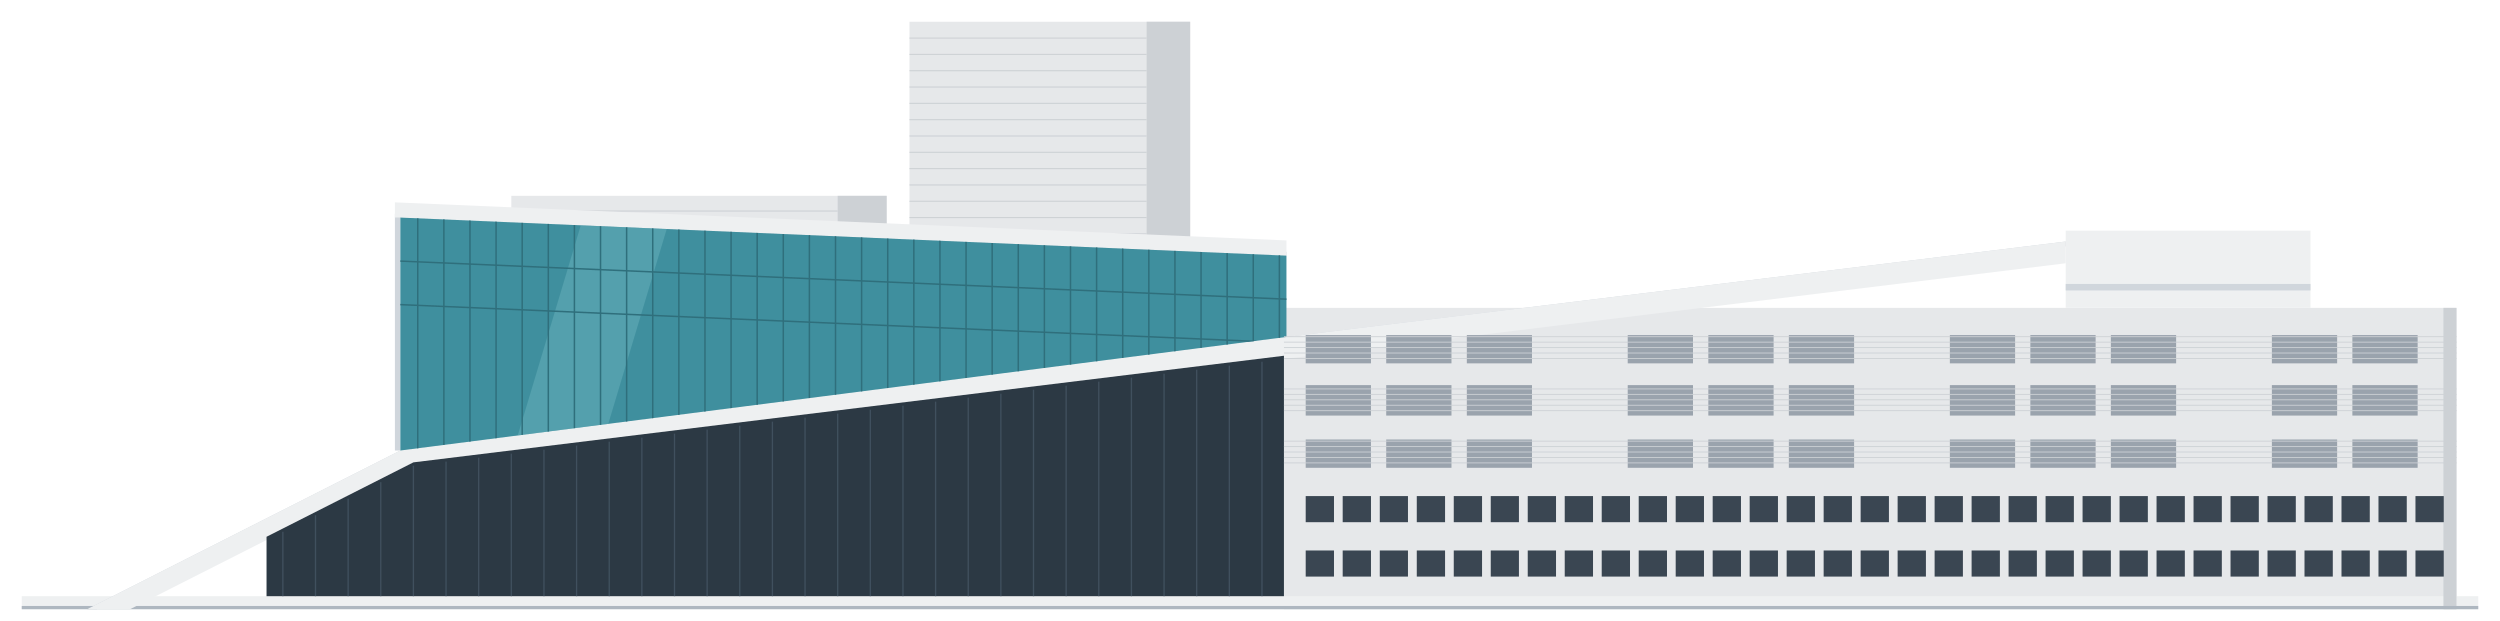
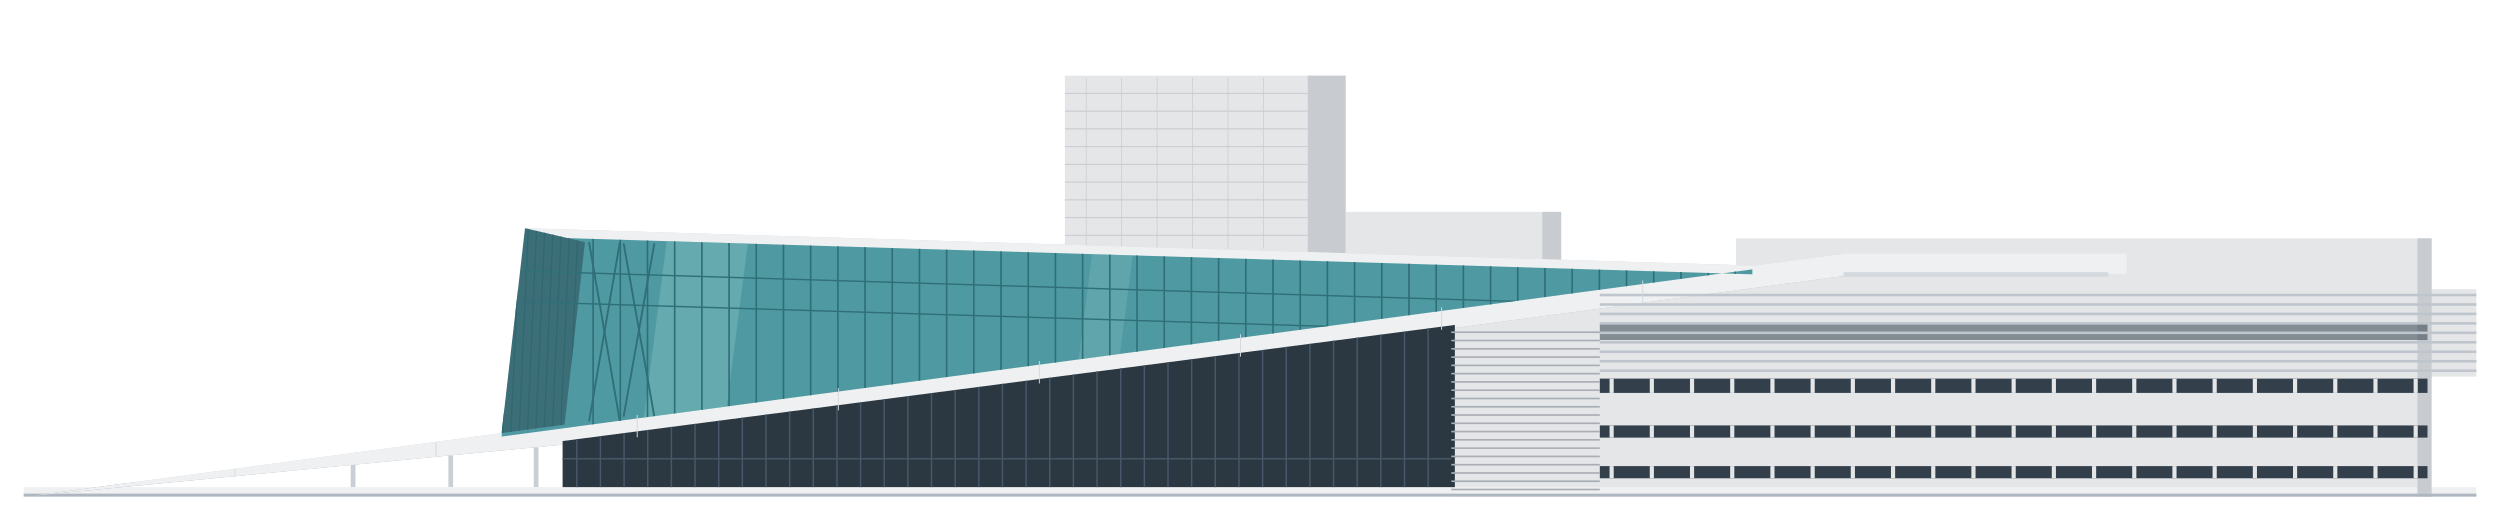
- <svg xmlns="http://www.w3.org/2000/svg" viewBox="-8 -56 229.8 57" width="2298" height="570" shape-rendering="geometricPrecision">
+ <svg xmlns="http://www.w3.org/2000/svg" viewBox="-2.86 -42 211.43 43" width="2114.32" height="430" shape-rendering="geometricPrecision">
  <defs>
    <clipPath id="opera-c1">
-       <polygon points="28.8,-14.59 110.25,-25.03 110.25,-32.5 28.8,-36" />
+       <polygon points="132.44,-10.15 206.57,-10.15 206.57,-17.54 132.44,-17.54" />
+     </clipPath>
+     <clipPath id="opera-c2">
+       <polygon points="119.88,0 132.44,0 132.44,-17.79 119.88,-16.12" />
+     </clipPath>
+     <clipPath id="opera-c3">
+       <polygon points="41.54,-21.97 145.34,-18.8 145.34,-19.22 39.56,-5.08" />
+     </clipPath>
+     <clipPath id="opera-c4">
+       <polygon points="39.56,-5.38 41.54,-22.7 46.61,-21.52 44.89,-6.09" />
+     </clipPath>
+     <clipPath id="opera-c5">
+       <polygon points="44.72,-0.8 120.18,-0.8 120.18,-14.52 44.72,-4.7" />
    </clipPath>
  </defs>
  <g id="base">
-     <polygon points="39,-20 73.5,-20 73.5,-38 39,-38" fill="#e6e8ea" />
-     <polygon points="75.6,-20 101.4,-20 101.4,-54 75.6,-54" fill="#e6e8ea" />
-     <polygon points="110.02,0 217.8,0 217.8,-27.7 110.02,-27.7" fill="#e6e8ea" />
-     <polygon points="181.88,-27.7 204.38,-27.7 204.38,-34.8 181.88,-34.8" fill="#eef0f1" />
-     <polygon points="-6,0 219.8,0 219.8,-1.2 -6,-1.2" fill="#eef0f1" />
+     <polygon points="87.2,-18.4 110.94,-18.4 110.94,-35.6 87.2,-35.6" fill="#e4e6e8" />
+     <polygon points="110.94,-18.4 129.17,-18.4 129.17,-24.08 110.94,-24.08" fill="#e4e6e8" />
+     <polygon points="119.88,0 202.44,0 202.44,-10.15 206.57,-10.15 206.57,-17.54 202.79,-17.54 202.79,-21.84 143.96,-21.84 143.96,-19.04 119.88,-15.82" fill="#e4e6e8" />
+     <polygon points="153.08,-20.55 176.99,-20.55 176.99,-18.83 175.44,-18.83 175.44,-18.58 150.5,-18.58" fill="#eef0f1" />
+     <polygon points="26.8,-0.8 27.2,-0.8 27.2,-2.69 26.8,-2.69" fill="#c9cfd5" />
+     <polygon points="35.06,-0.8 35.46,-0.8 35.46,-3.49 35.06,-3.49" fill="#c9cfd5" />
+     <polygon points="42.28,-0.8 42.68,-0.8 42.68,-4.18 42.28,-4.18" fill="#c9cfd5" />
+     <polygon points="-0.86,0 206.57,0 206.57,-0.8 -0.86,-0.8" fill="#eef0f1" />
  </g>
  <g id="shade">
-     <polygon points="69,-20 73.5,-20 73.5,-38 69,-38" fill="#cdd1d5" />
-     <line x1="39" y1="-36.6" x2="69" y2="-36.6" stroke="#cdd1d5" stroke-width="0.1" />
-     <line x1="39" y1="-35.2" x2="69" y2="-35.2" stroke="#cdd1d5" stroke-width="0.1" />
-     <line x1="39" y1="-33.8" x2="69" y2="-33.8" stroke="#cdd1d5" stroke-width="0.1" />
-     <line x1="39" y1="-32.4" x2="69" y2="-32.4" stroke="#cdd1d5" stroke-width="0.1" />
-     <line x1="39" y1="-31" x2="69" y2="-31" stroke="#cdd1d5" stroke-width="0.1" />
-     <line x1="39" y1="-29.6" x2="69" y2="-29.6" stroke="#cdd1d5" stroke-width="0.1" />
-     <line x1="39" y1="-28.2" x2="69" y2="-28.2" stroke="#cdd1d5" stroke-width="0.1" />
-     <line x1="39" y1="-26.8" x2="69" y2="-26.8" stroke="#cdd1d5" stroke-width="0.1" />
-     <line x1="39" y1="-25.4" x2="69" y2="-25.4" stroke="#cdd1d5" stroke-width="0.1" />
-     <polygon points="97.4,-20 101.4,-20 101.4,-54 97.4,-54" fill="#cdd1d5" />
-     <line x1="75.6" y1="-52.5" x2="97.4" y2="-52.5" stroke="#cdd1d5" stroke-width="0.1" />
-     <line x1="75.6" y1="-51" x2="97.4" y2="-51" stroke="#cdd1d5" stroke-width="0.1" />
-     <line x1="75.6" y1="-49.5" x2="97.4" y2="-49.5" stroke="#cdd1d5" stroke-width="0.1" />
-     <line x1="75.6" y1="-48" x2="97.4" y2="-48" stroke="#cdd1d5" stroke-width="0.1" />
-     <line x1="75.6" y1="-46.5" x2="97.4" y2="-46.5" stroke="#cdd1d5" stroke-width="0.1" />
-     <line x1="75.6" y1="-45" x2="97.4" y2="-45" stroke="#cdd1d5" stroke-width="0.1" />
-     <line x1="75.6" y1="-43.5" x2="97.4" y2="-43.5" stroke="#cdd1d5" stroke-width="0.1" />
-     <line x1="75.6" y1="-42" x2="97.4" y2="-42" stroke="#cdd1d5" stroke-width="0.1" />
-     <line x1="75.6" y1="-40.5" x2="97.4" y2="-40.5" stroke="#cdd1d5" stroke-width="0.1" />
-     <line x1="75.6" y1="-39" x2="97.4" y2="-39" stroke="#cdd1d5" stroke-width="0.1" />
-     <line x1="75.6" y1="-37.5" x2="97.4" y2="-37.5" stroke="#cdd1d5" stroke-width="0.1" />
-     <line x1="75.6" y1="-36" x2="97.4" y2="-36" stroke="#cdd1d5" stroke-width="0.1" />
-     <line x1="75.6" y1="-34.5" x2="97.4" y2="-34.5" stroke="#cdd1d5" stroke-width="0.1" />
-     <line x1="75.6" y1="-33" x2="97.4" y2="-33" stroke="#cdd1d5" stroke-width="0.1" />
-     <line x1="75.6" y1="-31.5" x2="97.4" y2="-31.5" stroke="#cdd1d5" stroke-width="0.1" />
-     <polygon points="28.3,-36 110.25,-32.5 110.25,-32.85 28.3,-36.35" fill="#d0d6dc" />
-     <polygon points="216.6,0 217.8,0 217.8,-27.7 216.6,-27.7" fill="#cdd1d5" />
-     <polygon points="181.88,-29.3 204.38,-29.3 204.38,-29.9 181.88,-29.9" fill="#d0d6dc" />
-     <polygon points="0,-0 30,-15.2 181.88,-33.8 181.88,-33.35 30,-14.75 0.89,0" fill="#d0d6dc" />
-     <polygon points="-6,0 219.8,0 219.8,-0.3 -6,-0.3" fill="#aeb7c0" />
+     <polygon points="107.74,-18.4 110.94,-18.4 110.94,-35.6 107.74,-35.6" fill="#c8ccd0" />
+     <line x1="87.2" y1="-34.1" x2="107.74" y2="-34.1" stroke="#c8ccd0" stroke-width="0.09" />
+     <line x1="87.2" y1="-32.6" x2="107.74" y2="-32.6" stroke="#c8ccd0" stroke-width="0.09" />
+     <line x1="87.2" y1="-31.1" x2="107.74" y2="-31.1" stroke="#c8ccd0" stroke-width="0.09" />
+     <line x1="87.2" y1="-29.6" x2="107.74" y2="-29.6" stroke="#c8ccd0" stroke-width="0.09" />
+     <line x1="87.2" y1="-28.1" x2="107.74" y2="-28.1" stroke="#c8ccd0" stroke-width="0.09" />
+     <line x1="87.2" y1="-26.6" x2="107.74" y2="-26.6" stroke="#c8ccd0" stroke-width="0.09" />
+     <line x1="87.2" y1="-25.1" x2="107.74" y2="-25.1" stroke="#c8ccd0" stroke-width="0.09" />
+     <line x1="87.2" y1="-23.6" x2="107.74" y2="-23.6" stroke="#c8ccd0" stroke-width="0.09" />
+     <line x1="87.2" y1="-22.1" x2="107.74" y2="-22.1" stroke="#c8ccd0" stroke-width="0.09" />
+     <line x1="87.2" y1="-20.6" x2="107.74" y2="-20.6" stroke="#c8ccd0" stroke-width="0.09" />
+     <line x1="87.2" y1="-19.1" x2="107.74" y2="-19.1" stroke="#c8ccd0" stroke-width="0.09" />
+     <line x1="89" y1="-20.98" x2="89" y2="-35.43" stroke="#c8ccd0" stroke-width="0.06" />
+     <line x1="92" y1="-20.98" x2="92" y2="-35.43" stroke="#c8ccd0" stroke-width="0.06" />
+     <line x1="95" y1="-20.98" x2="95" y2="-35.43" stroke="#c8ccd0" stroke-width="0.06" />
+     <line x1="98" y1="-20.98" x2="98" y2="-35.43" stroke="#c8ccd0" stroke-width="0.06" />
+     <line x1="101" y1="-20.98" x2="101" y2="-35.43" stroke="#c8ccd0" stroke-width="0.06" />
+     <line x1="104" y1="-20.98" x2="104" y2="-35.43" stroke="#c8ccd0" stroke-width="0.06" />
+     <polygon points="127.57,-18.4 129.17,-18.4 129.17,-24.08 127.57,-24.08" fill="#c8ccd0" />
+     <polygon points="201.59,0 202.79,0 202.79,-21.84 201.59,-21.84" fill="#c8ccd0" />
+     <polygon points="150.5,-18.58 175.44,-18.58 175.44,-18.98 150.5,-18.98" fill="#d3d9de" />
+     <polygon points="41.54,-22.7 145.34,-19.54 145.34,-19.19 41.54,-22.35" fill="#d3d9de" />
+     <polygon points="0,-0.09 3.83,-0.6 7.65,-1.11 11.48,-1.62 15.31,-2.13 19.13,-2.64 22.96,-3.16 26.79,-3.67 30.62,-4.18 34.44,-4.69 38.27,-5.2 42.1,-5.71 45.92,-6.23 49.75,-6.74 53.58,-7.25 57.4,-7.76 61.23,-8.27 65.06,-8.78 68.89,-9.3 72.71,-9.81 76.54,-10.32 80.37,-10.83 84.19,-11.34 88.02,-11.86 91.85,-12.37 95.67,-12.88 99.5,-13.39 103.33,-13.9 107.16,-14.41 110.98,-14.93 114.81,-15.44 118.64,-15.95 122.46,-16.46 126.29,-16.97 130.12,-17.48 133.94,-18 137.77,-18.51 141.6,-19.02 145.43,-19.53 149.25,-20.04 153.08,-20.55 153.08,-20.15 149.25,-19.64 145.43,-19.13 141.6,-18.62 137.77,-18.11 133.94,-17.6 130.12,-17.08 126.29,-16.57 122.46,-16.06 118.64,-15.55 114.81,-15.04 110.98,-14.53 107.16,-14.01 103.33,-13.5 99.5,-12.99 95.67,-12.48 91.85,-11.97 88.02,-11.46 84.19,-10.94 80.37,-10.43 76.54,-9.92 72.71,-9.41 68.89,-8.9 65.06,-8.38 61.23,-7.87 57.4,-7.36 53.58,-6.85 49.75,-6.34 45.92,-5.83 42.1,-5.31 38.27,-4.8 34.44,-4.29 30.62,-3.78 26.79,-3.27 22.96,-2.76 19.13,-2.24 15.31,-1.73 11.48,-1.22 7.65,-0.82 3.83,-0.45 0,-0.09" fill="#d3d9de" />
+     <polygon points="0,-0.09 3.83,-0.6 7.65,-1.11 11.48,-1.49 15.31,-1.86 19.13,-2.23 22.96,-2.6 26.79,-2.97 30.62,-3.34 34.44,-3.71 38.27,-4.08 42.1,-4.44 45.92,-4.81 49.75,-5.18 53.58,-5.66 57.4,-6.17 61.23,-6.68 65.06,-7.19 68.89,-7.7 72.71,-8.22 76.54,-8.73 80.37,-9.24 84.19,-9.75 88.02,-10.26 91.85,-10.77 95.67,-11.29 99.5,-11.8 103.33,-12.31 107.16,-12.82 110.98,-13.33 114.81,-13.85 118.64,-14.36 122.46,-14.87 126.29,-15.38 130.12,-15.89 133.94,-16.4 137.77,-16.92 141.6,-17.43 145.43,-17.94 149.25,-18.45 153.08,-18.96 153.08,-18.66 149.25,-18.15 145.43,-17.64 141.6,-17.13 137.77,-16.62 133.94,-16.1 130.12,-15.59 126.29,-15.08 122.46,-14.57 118.64,-14.06 114.81,-13.55 110.98,-13.03 107.16,-12.52 103.33,-12.01 99.5,-11.5 95.67,-10.99 91.85,-10.47 88.02,-9.96 84.19,-9.45 80.37,-8.94 76.54,-8.43 72.71,-7.92 68.89,-7.4 65.06,-6.89 61.23,-6.38 57.4,-5.87 53.58,-5.36 49.75,-4.88 45.92,-4.51 42.1,-4.14 38.27,-3.78 34.44,-3.41 30.62,-3.04 26.79,-2.67 22.96,-2.3 19.13,-1.93 15.31,-1.56 11.48,-1.19 7.65,-0.82 3.83,-0.45 0,-0.09" fill="#aeb7c0" />
+     <polygon points="-0.86,0 206.57,0 206.57,-0.25 -0.86,-0.25" fill="#aeb7c0" />
  </g>
  <g id="trim">
-     <polygon points="28.3,-36 110.25,-32.5 110.25,-33.9 28.3,-37.4" fill="#eef0f1" />
-     <polygon points="28.3,-14.59 28.8,-14.59 28.8,-36 28.3,-36" fill="#d0d6dc" />
-     <polygon points="0,-0 30,-15.2 181.88,-33.8 181.88,-31.8 30,-13.2 3.95,0" fill="#eef0f1" />
+     <polygon points="41.54,-22.7 145.34,-19.54 145.34,-18.5 41.97,-21.66" fill="#eef0f1" />
+     <polygon points="0,-0.09 3.83,-0.6 7.65,-1.11 11.48,-1.62 15.31,-2.13 19.13,-2.64 22.96,-3.16 26.79,-3.67 30.62,-4.18 34.44,-4.69 38.27,-5.2 42.1,-5.71 45.92,-6.23 49.75,-6.74 53.58,-7.25 57.4,-7.76 61.23,-8.27 65.06,-8.78 68.89,-9.3 72.71,-9.81 76.54,-10.32 80.37,-10.83 84.19,-11.34 88.02,-11.86 91.85,-12.37 95.67,-12.88 99.5,-13.39 103.33,-13.9 107.16,-14.41 110.98,-14.93 114.81,-15.44 118.64,-15.95 122.46,-16.46 126.29,-16.97 130.12,-17.48 133.94,-18 137.77,-18.51 141.6,-19.02 145.43,-19.53 149.25,-20.04 153.08,-20.55 153.08,-18.66 149.25,-18.15 145.43,-17.64 141.6,-17.13 137.77,-16.62 133.94,-16.1 130.12,-15.59 126.29,-15.08 122.46,-14.57 118.64,-14.06 114.81,-13.55 110.98,-13.03 107.16,-12.52 103.33,-12.01 99.5,-11.5 95.67,-10.99 91.85,-10.47 88.02,-9.96 84.19,-9.45 80.37,-8.94 76.54,-8.43 72.71,-7.92 68.89,-7.4 65.06,-6.89 61.23,-6.38 57.4,-5.87 53.58,-5.36 49.75,-4.88 45.92,-4.51 42.1,-4.14 38.27,-3.78 34.44,-3.41 30.62,-3.04 26.79,-2.67 22.96,-2.3 19.13,-1.93 15.31,-1.56 11.48,-1.19 7.65,-0.82 3.83,-0.45 0,-0.09" fill="#eef0f1" />
  </g>
  <g id="win">
-     <polygon points="28.8,-14.59 110.25,-25.03 110.25,-32.5 28.8,-36" fill="#3f8f9e" />
+     <polygon points="132.44,-8.77 202.44,-8.77 202.44,-9.98 132.44,-9.98" fill="#33404c" />
+     <polygon points="132.44,-4.99 202.44,-4.99 202.44,-6.02 132.44,-6.02" fill="#33404c" />
+     <polygon points="132.44,-1.55 202.44,-1.55 202.44,-2.58 132.44,-2.58" fill="#33404c" />
+     <polygon points="132.44,-13.24 202.44,-13.24 202.44,-14.62 132.44,-14.62" fill="#33404c" opacity=".55" />
+     <polygon points="41.54,-21.97 145.34,-18.8 145.34,-19.22 39.56,-5.08" fill="#4f9aa2" />
+     <g clip-path="url(#opera-c3)">
+       <polygon points="55.9,-40 62.78,-40 57.62,0 50.74,0" fill="#8fc8c8" opacity=".35" />
+       <polygon points="92.02,-40 95.46,-40 90.3,0 86.86,0" fill="#8fc8c8" opacity=".25" />
+     </g>
+     <polygon points="39.56,-5.38 41.54,-22.7 46.61,-21.52 44.89,-6.09" fill="#3c6e78" />
+     <g clip-path="url(#opera-c4)">
+       <line x1="38.7" y1="0" x2="40.5" y2="-40" stroke="#2f6870" stroke-width="0.12" />
+       <line x1="39.4" y1="0" x2="41.2" y2="-40" stroke="#2f6870" stroke-width="0.12" />
+       <line x1="40.1" y1="0" x2="41.9" y2="-40" stroke="#2f6870" stroke-width="0.12" />
+       <line x1="40.8" y1="0" x2="42.6" y2="-40" stroke="#2f6870" stroke-width="0.12" />
+       <line x1="41.5" y1="0" x2="43.3" y2="-40" stroke="#2f6870" stroke-width="0.12" />
+       <line x1="42.2" y1="0" x2="44" y2="-40" stroke="#2f6870" stroke-width="0.12" />
+       <line x1="42.9" y1="0" x2="44.7" y2="-40" stroke="#2f6870" stroke-width="0.12" />
+       <line x1="43.6" y1="0" x2="45.4" y2="-40" stroke="#2f6870" stroke-width="0.12" />
+       <line x1="44.3" y1="0" x2="46.1" y2="-40" stroke="#2f6870" stroke-width="0.12" />
+       <line x1="45" y1="0" x2="46.8" y2="-40" stroke="#2f6870" stroke-width="0.12" />
+       <line x1="45.7" y1="0" x2="47.5" y2="-40" stroke="#2f6870" stroke-width="0.12" />
+       <line x1="46.4" y1="0" x2="48.2" y2="-40" stroke="#2f6870" stroke-width="0.12" />
+       <line x1="47.1" y1="0" x2="48.9" y2="-40" stroke="#2f6870" stroke-width="0.12" />
+     </g>
+     <polygon points="44.72,-0.8 120.18,-0.8 120.18,-14.52 44.72,-4.7" fill="#2b3842" />
+   </g>
+   <g id="detail">
+     <line x1="133.44" y1="-8.77" x2="133.44" y2="-9.98" stroke="#e4e6e8" stroke-width="0.35" />
+     <line x1="136.84" y1="-8.77" x2="136.84" y2="-9.98" stroke="#e4e6e8" stroke-width="0.35" />
+     <line x1="140.24" y1="-8.77" x2="140.24" y2="-9.98" stroke="#e4e6e8" stroke-width="0.35" />
+     <line x1="143.64" y1="-8.77" x2="143.64" y2="-9.98" stroke="#e4e6e8" stroke-width="0.35" />
+     <line x1="147.04" y1="-8.77" x2="147.04" y2="-9.98" stroke="#e4e6e8" stroke-width="0.35" />
+     <line x1="150.44" y1="-8.77" x2="150.44" y2="-9.98" stroke="#e4e6e8" stroke-width="0.35" />
+     <line x1="153.84" y1="-8.77" x2="153.84" y2="-9.98" stroke="#e4e6e8" stroke-width="0.35" />
+     <line x1="157.24" y1="-8.77" x2="157.24" y2="-9.98" stroke="#e4e6e8" stroke-width="0.35" />
+     <line x1="160.64" y1="-8.77" x2="160.64" y2="-9.98" stroke="#e4e6e8" stroke-width="0.35" />
+     <line x1="164.04" y1="-8.77" x2="164.04" y2="-9.98" stroke="#e4e6e8" stroke-width="0.35" />
+     <line x1="167.44" y1="-8.77" x2="167.44" y2="-9.98" stroke="#e4e6e8" stroke-width="0.35" />
+     <line x1="170.84" y1="-8.77" x2="170.84" y2="-9.98" stroke="#e4e6e8" stroke-width="0.35" />
+     <line x1="174.24" y1="-8.77" x2="174.24" y2="-9.98" stroke="#e4e6e8" stroke-width="0.35" />
+     <line x1="177.64" y1="-8.77" x2="177.64" y2="-9.98" stroke="#e4e6e8" stroke-width="0.35" />
+     <line x1="181.04" y1="-8.77" x2="181.04" y2="-9.98" stroke="#e4e6e8" stroke-width="0.35" />
+     <line x1="184.44" y1="-8.77" x2="184.44" y2="-9.98" stroke="#e4e6e8" stroke-width="0.35" />
+     <line x1="187.84" y1="-8.77" x2="187.84" y2="-9.98" stroke="#e4e6e8" stroke-width="0.35" />
+     <line x1="191.24" y1="-8.77" x2="191.24" y2="-9.98" stroke="#e4e6e8" stroke-width="0.35" />
+     <line x1="194.64" y1="-8.77" x2="194.64" y2="-9.98" stroke="#e4e6e8" stroke-width="0.35" />
+     <line x1="198.04" y1="-8.77" x2="198.04" y2="-9.98" stroke="#e4e6e8" stroke-width="0.35" />
+     <line x1="201.44" y1="-8.77" x2="201.44" y2="-9.98" stroke="#e4e6e8" stroke-width="0.35" />
+     <line x1="133.44" y1="-4.99" x2="133.44" y2="-6.02" stroke="#e4e6e8" stroke-width="0.35" />
+     <line x1="136.84" y1="-4.99" x2="136.84" y2="-6.02" stroke="#e4e6e8" stroke-width="0.35" />
+     <line x1="140.24" y1="-4.99" x2="140.24" y2="-6.02" stroke="#e4e6e8" stroke-width="0.35" />
+     <line x1="143.64" y1="-4.99" x2="143.64" y2="-6.02" stroke="#e4e6e8" stroke-width="0.35" />
+     <line x1="147.04" y1="-4.99" x2="147.04" y2="-6.02" stroke="#e4e6e8" stroke-width="0.35" />
+     <line x1="150.44" y1="-4.99" x2="150.44" y2="-6.02" stroke="#e4e6e8" stroke-width="0.35" />
+     <line x1="153.84" y1="-4.99" x2="153.84" y2="-6.02" stroke="#e4e6e8" stroke-width="0.35" />
+     <line x1="157.24" y1="-4.99" x2="157.24" y2="-6.02" stroke="#e4e6e8" stroke-width="0.35" />
+     <line x1="160.64" y1="-4.99" x2="160.64" y2="-6.02" stroke="#e4e6e8" stroke-width="0.35" />
+     <line x1="164.04" y1="-4.99" x2="164.04" y2="-6.02" stroke="#e4e6e8" stroke-width="0.35" />
+     <line x1="167.44" y1="-4.99" x2="167.44" y2="-6.02" stroke="#e4e6e8" stroke-width="0.35" />
+     <line x1="170.84" y1="-4.99" x2="170.84" y2="-6.02" stroke="#e4e6e8" stroke-width="0.35" />
+     <line x1="174.24" y1="-4.99" x2="174.24" y2="-6.02" stroke="#e4e6e8" stroke-width="0.35" />
+     <line x1="177.64" y1="-4.99" x2="177.64" y2="-6.02" stroke="#e4e6e8" stroke-width="0.35" />
+     <line x1="181.04" y1="-4.99" x2="181.04" y2="-6.02" stroke="#e4e6e8" stroke-width="0.35" />
+     <line x1="184.44" y1="-4.99" x2="184.44" y2="-6.02" stroke="#e4e6e8" stroke-width="0.35" />
+     <line x1="187.84" y1="-4.99" x2="187.84" y2="-6.02" stroke="#e4e6e8" stroke-width="0.35" />
+     <line x1="191.24" y1="-4.99" x2="191.24" y2="-6.02" stroke="#e4e6e8" stroke-width="0.35" />
+     <line x1="194.64" y1="-4.99" x2="194.64" y2="-6.02" stroke="#e4e6e8" stroke-width="0.35" />
+     <line x1="198.04" y1="-4.99" x2="198.04" y2="-6.02" stroke="#e4e6e8" stroke-width="0.35" />
+     <line x1="201.44" y1="-4.99" x2="201.44" y2="-6.02" stroke="#e4e6e8" stroke-width="0.35" />
+     <line x1="133.44" y1="-1.55" x2="133.44" y2="-2.58" stroke="#e4e6e8" stroke-width="0.35" />
+     <line x1="136.84" y1="-1.55" x2="136.84" y2="-2.58" stroke="#e4e6e8" stroke-width="0.35" />
+     <line x1="140.24" y1="-1.55" x2="140.24" y2="-2.58" stroke="#e4e6e8" stroke-width="0.35" />
+     <line x1="143.64" y1="-1.55" x2="143.64" y2="-2.58" stroke="#e4e6e8" stroke-width="0.35" />
+     <line x1="147.04" y1="-1.55" x2="147.04" y2="-2.58" stroke="#e4e6e8" stroke-width="0.35" />
+     <line x1="150.44" y1="-1.55" x2="150.44" y2="-2.58" stroke="#e4e6e8" stroke-width="0.35" />
+     <line x1="153.84" y1="-1.55" x2="153.84" y2="-2.58" stroke="#e4e6e8" stroke-width="0.35" />
+     <line x1="157.24" y1="-1.55" x2="157.24" y2="-2.58" stroke="#e4e6e8" stroke-width="0.35" />
+     <line x1="160.64" y1="-1.55" x2="160.64" y2="-2.58" stroke="#e4e6e8" stroke-width="0.35" />
+     <line x1="164.04" y1="-1.55" x2="164.04" y2="-2.58" stroke="#e4e6e8" stroke-width="0.35" />
+     <line x1="167.44" y1="-1.55" x2="167.44" y2="-2.58" stroke="#e4e6e8" stroke-width="0.35" />
+     <line x1="170.84" y1="-1.55" x2="170.84" y2="-2.58" stroke="#e4e6e8" stroke-width="0.35" />
+     <line x1="174.24" y1="-1.55" x2="174.24" y2="-2.58" stroke="#e4e6e8" stroke-width="0.35" />
+     <line x1="177.64" y1="-1.55" x2="177.64" y2="-2.58" stroke="#e4e6e8" stroke-width="0.35" />
+     <line x1="181.04" y1="-1.55" x2="181.04" y2="-2.58" stroke="#e4e6e8" stroke-width="0.35" />
+     <line x1="184.44" y1="-1.55" x2="184.44" y2="-2.58" stroke="#e4e6e8" stroke-width="0.35" />
+     <line x1="187.84" y1="-1.55" x2="187.84" y2="-2.58" stroke="#e4e6e8" stroke-width="0.35" />
+     <line x1="191.24" y1="-1.55" x2="191.24" y2="-2.58" stroke="#e4e6e8" stroke-width="0.35" />
+     <line x1="194.64" y1="-1.55" x2="194.64" y2="-2.58" stroke="#e4e6e8" stroke-width="0.35" />
+     <line x1="198.04" y1="-1.55" x2="198.04" y2="-2.58" stroke="#e4e6e8" stroke-width="0.35" />
+     <line x1="201.44" y1="-1.55" x2="201.44" y2="-2.58" stroke="#e4e6e8" stroke-width="0.35" />
    <g clip-path="url(#opera-c1)">
-       <polygon points="46.8,-40 54.8,-40 42.8,0 34.8,0" fill="#7cc0c8" opacity=".35" />
-     </g>
-     <polygon points="112.02,-3 114.62,-3 114.62,-5.4 112.02,-5.4" fill="#3a4652" />
-     <polygon points="115.42,-3 118.02,-3 118.02,-5.4 115.42,-5.4" fill="#3a4652" />
-     <polygon points="118.83,-3 121.42,-3 121.42,-5.4 118.83,-5.4" fill="#3a4652" />
-     <polygon points="122.23,-3 124.83,-3 124.83,-5.4 122.23,-5.4" fill="#3a4652" />
-     <polygon points="125.63,-3 128.23,-3 128.23,-5.4 125.63,-5.4" fill="#3a4652" />
-     <polygon points="129.03,-3 131.62,-3 131.62,-5.4 129.03,-5.4" fill="#3a4652" />
-     <polygon points="132.43,-3 135.03,-3 135.03,-5.4 132.43,-5.4" fill="#3a4652" />
-     <polygon points="135.83,-3 138.43,-3 138.43,-5.4 135.83,-5.4" fill="#3a4652" />
-     <polygon points="139.23,-3 141.83,-3 141.83,-5.4 139.23,-5.4" fill="#3a4652" />
-     <polygon points="142.63,-3 145.23,-3 145.23,-5.4 142.63,-5.4" fill="#3a4652" />
-     <polygon points="146.03,-3 148.63,-3 148.63,-5.4 146.03,-5.4" fill="#3a4652" />
-     <polygon points="149.43,-3 152.03,-3 152.03,-5.4 149.43,-5.4" fill="#3a4652" />
-     <polygon points="152.83,-3 155.43,-3 155.43,-5.4 152.83,-5.4" fill="#3a4652" />
-     <polygon points="156.23,-3 158.83,-3 158.83,-5.4 156.23,-5.4" fill="#3a4652" />
-     <polygon points="159.63,-3 162.23,-3 162.23,-5.4 159.63,-5.4" fill="#3a4652" />
-     <polygon points="163.03,-3 165.63,-3 165.63,-5.4 163.03,-5.4" fill="#3a4652" />
-     <polygon points="166.43,-3 169.03,-3 169.03,-5.4 166.43,-5.4" fill="#3a4652" />
-     <polygon points="169.83,-3 172.43,-3 172.43,-5.4 169.83,-5.4" fill="#3a4652" />
-     <polygon points="173.23,-3 175.83,-3 175.83,-5.4 173.23,-5.4" fill="#3a4652" />
-     <polygon points="176.63,-3 179.23,-3 179.23,-5.4 176.63,-5.4" fill="#3a4652" />
-     <polygon points="180.03,-3 182.63,-3 182.63,-5.4 180.03,-5.4" fill="#3a4652" />
-     <polygon points="183.43,-3 186.03,-3 186.03,-5.4 183.43,-5.4" fill="#3a4652" />
-     <polygon points="186.83,-3 189.43,-3 189.43,-5.4 186.83,-5.4" fill="#3a4652" />
-     <polygon points="190.23,-3 192.83,-3 192.83,-5.4 190.23,-5.4" fill="#3a4652" />
-     <polygon points="193.63,-3 196.23,-3 196.23,-5.4 193.63,-5.4" fill="#3a4652" />
-     <polygon points="197.03,-3 199.63,-3 199.63,-5.4 197.03,-5.4" fill="#3a4652" />
-     <polygon points="200.43,-3 203.03,-3 203.03,-5.4 200.43,-5.4" fill="#3a4652" />
-     <polygon points="203.83,-3 206.43,-3 206.43,-5.4 203.83,-5.4" fill="#3a4652" />
-     <polygon points="207.23,-3 209.83,-3 209.83,-5.4 207.23,-5.4" fill="#3a4652" />
-     <polygon points="210.63,-3 213.23,-3 213.23,-5.4 210.63,-5.4" fill="#3a4652" />
-     <polygon points="214.03,-3 216.63,-3 216.63,-5.4 214.03,-5.4" fill="#3a4652" />
-     <polygon points="112.02,-8 114.62,-8 114.62,-10.4 112.02,-10.4" fill="#3a4652" />
-     <polygon points="115.42,-8 118.02,-8 118.02,-10.4 115.42,-10.4" fill="#3a4652" />
-     <polygon points="118.83,-8 121.42,-8 121.42,-10.4 118.83,-10.4" fill="#3a4652" />
-     <polygon points="122.23,-8 124.83,-8 124.83,-10.4 122.23,-10.4" fill="#3a4652" />
-     <polygon points="125.63,-8 128.23,-8 128.23,-10.4 125.63,-10.4" fill="#3a4652" />
-     <polygon points="129.03,-8 131.62,-8 131.62,-10.4 129.03,-10.4" fill="#3a4652" />
-     <polygon points="132.43,-8 135.03,-8 135.03,-10.4 132.43,-10.4" fill="#3a4652" />
-     <polygon points="135.83,-8 138.43,-8 138.43,-10.4 135.83,-10.4" fill="#3a4652" />
-     <polygon points="139.23,-8 141.83,-8 141.83,-10.4 139.23,-10.4" fill="#3a4652" />
-     <polygon points="142.63,-8 145.23,-8 145.23,-10.4 142.63,-10.4" fill="#3a4652" />
-     <polygon points="146.03,-8 148.63,-8 148.63,-10.4 146.03,-10.4" fill="#3a4652" />
-     <polygon points="149.43,-8 152.03,-8 152.03,-10.4 149.43,-10.4" fill="#3a4652" />
-     <polygon points="152.83,-8 155.43,-8 155.43,-10.4 152.83,-10.4" fill="#3a4652" />
-     <polygon points="156.23,-8 158.83,-8 158.83,-10.4 156.23,-10.4" fill="#3a4652" />
-     <polygon points="159.63,-8 162.23,-8 162.23,-10.4 159.63,-10.4" fill="#3a4652" />
-     <polygon points="163.03,-8 165.63,-8 165.63,-10.4 163.03,-10.4" fill="#3a4652" />
-     <polygon points="166.43,-8 169.03,-8 169.03,-10.4 166.43,-10.4" fill="#3a4652" />
-     <polygon points="169.83,-8 172.43,-8 172.43,-10.4 169.83,-10.4" fill="#3a4652" />
-     <polygon points="173.23,-8 175.83,-8 175.83,-10.4 173.23,-10.4" fill="#3a4652" />
-     <polygon points="176.63,-8 179.23,-8 179.23,-10.4 176.63,-10.4" fill="#3a4652" />
-     <polygon points="180.03,-8 182.63,-8 182.63,-10.4 180.03,-10.4" fill="#3a4652" />
-     <polygon points="183.43,-8 186.03,-8 186.03,-10.4 183.43,-10.4" fill="#3a4652" />
-     <polygon points="186.83,-8 189.43,-8 189.43,-10.4 186.83,-10.4" fill="#3a4652" />
-     <polygon points="190.23,-8 192.83,-8 192.83,-10.4 190.23,-10.4" fill="#3a4652" />
-     <polygon points="193.63,-8 196.23,-8 196.23,-10.4 193.63,-10.4" fill="#3a4652" />
-     <polygon points="197.03,-8 199.63,-8 199.63,-10.4 197.03,-10.4" fill="#3a4652" />
-     <polygon points="200.43,-8 203.03,-8 203.03,-10.4 200.43,-10.4" fill="#3a4652" />
-     <polygon points="203.83,-8 206.43,-8 206.43,-10.4 203.83,-10.4" fill="#3a4652" />
-     <polygon points="207.23,-8 209.83,-8 209.83,-10.4 207.23,-10.4" fill="#3a4652" />
-     <polygon points="210.63,-8 213.23,-8 213.23,-10.4 210.63,-10.4" fill="#3a4652" />
-     <polygon points="214.03,-8 216.63,-8 216.63,-10.4 214.03,-10.4" fill="#3a4652" />
-     <polygon points="112.02,-13 118.02,-13 118.02,-15.6 112.02,-15.6" fill="#9aa3ad" />
-     <polygon points="119.42,-13 125.42,-13 125.42,-15.6 119.42,-15.6" fill="#9aa3ad" />
-     <polygon points="126.83,-13 132.82,-13 132.82,-15.6 126.83,-15.6" fill="#9aa3ad" />
-     <polygon points="141.62,-13 147.62,-13 147.62,-15.6 141.62,-15.6" fill="#9aa3ad" />
-     <polygon points="149.03,-13 155.03,-13 155.03,-15.6 149.03,-15.6" fill="#9aa3ad" />
-     <polygon points="156.43,-13 162.43,-13 162.43,-15.6 156.43,-15.6" fill="#9aa3ad" />
-     <polygon points="171.23,-13 177.23,-13 177.23,-15.6 171.23,-15.6" fill="#9aa3ad" />
-     <polygon points="178.63,-13 184.63,-13 184.63,-15.6 178.63,-15.6" fill="#9aa3ad" />
-     <polygon points="186.03,-13 192.03,-13 192.03,-15.6 186.03,-15.6" fill="#9aa3ad" />
-     <polygon points="200.83,-13 206.83,-13 206.83,-15.6 200.83,-15.6" fill="#9aa3ad" />
-     <polygon points="208.23,-13 214.23,-13 214.23,-15.6 208.23,-15.6" fill="#9aa3ad" />
-     <polygon points="112.02,-17.8 118.02,-17.8 118.02,-20.6 112.02,-20.6" fill="#9aa3ad" />
-     <polygon points="119.42,-17.8 125.42,-17.8 125.42,-20.6 119.42,-20.6" fill="#9aa3ad" />
-     <polygon points="126.83,-17.8 132.82,-17.8 132.82,-20.6 126.83,-20.6" fill="#9aa3ad" />
-     <polygon points="141.62,-17.8 147.62,-17.8 147.62,-20.6 141.62,-20.6" fill="#9aa3ad" />
-     <polygon points="149.03,-17.8 155.03,-17.8 155.03,-20.6 149.03,-20.6" fill="#9aa3ad" />
-     <polygon points="156.43,-17.8 162.43,-17.8 162.43,-20.6 156.43,-20.6" fill="#9aa3ad" />
-     <polygon points="171.23,-17.8 177.23,-17.8 177.23,-20.6 171.23,-20.6" fill="#9aa3ad" />
-     <polygon points="178.63,-17.8 184.63,-17.8 184.63,-20.6 178.63,-20.6" fill="#9aa3ad" />
-     <polygon points="186.03,-17.8 192.03,-17.8 192.03,-20.6 186.03,-20.6" fill="#9aa3ad" />
-     <polygon points="200.83,-17.8 206.83,-17.8 206.83,-20.6 200.83,-20.6" fill="#9aa3ad" />
-     <polygon points="208.23,-17.8 214.23,-17.8 214.23,-20.6 208.23,-20.6" fill="#9aa3ad" />
-     <polygon points="112.02,-22.6 118.02,-22.6 118.02,-25.2 112.02,-25.2" fill="#9aa3ad" />
-     <polygon points="119.42,-22.6 125.42,-22.6 125.42,-25.2 119.42,-25.2" fill="#9aa3ad" />
-     <polygon points="126.83,-22.6 132.82,-22.6 132.82,-25.2 126.83,-25.2" fill="#9aa3ad" />
-     <polygon points="141.62,-22.6 147.62,-22.6 147.62,-25.2 141.62,-25.2" fill="#9aa3ad" />
-     <polygon points="149.03,-22.6 155.03,-22.6 155.03,-25.2 149.03,-25.2" fill="#9aa3ad" />
-     <polygon points="156.43,-22.6 162.43,-22.6 162.43,-25.2 156.43,-25.2" fill="#9aa3ad" />
-     <polygon points="171.23,-22.6 177.23,-22.6 177.23,-25.2 171.23,-25.2" fill="#9aa3ad" />
-     <polygon points="178.63,-22.6 184.63,-22.6 184.63,-25.2 178.63,-25.2" fill="#9aa3ad" />
-     <polygon points="186.03,-22.6 192.03,-22.6 192.03,-25.2 186.03,-25.2" fill="#9aa3ad" />
-     <polygon points="200.83,-22.6 206.83,-22.6 206.83,-25.2 200.83,-25.2" fill="#9aa3ad" />
-     <polygon points="208.23,-22.6 214.23,-22.6 214.23,-25.2 208.23,-25.2" fill="#9aa3ad" />
-     <polygon points="16.5,-1.2 110.02,-1.2 110.02,-23.3 30,-13.5 16.5,-6.66" fill="#2c3944" />
-   </g>
-   <g id="detail">
-     <g clip-path="url(#opera-c1)">
-       <line x1="30.4" y1="0" x2="30.4" y2="-40" stroke="#2f6f7c" stroke-width="0.14" />
-       <line x1="32.8" y1="0" x2="32.8" y2="-40" stroke="#2f6f7c" stroke-width="0.14" />
-       <line x1="35.2" y1="0" x2="35.2" y2="-40" stroke="#2f6f7c" stroke-width="0.14" />
-       <line x1="37.6" y1="0" x2="37.6" y2="-40" stroke="#2f6f7c" stroke-width="0.14" />
-       <line x1="40" y1="0" x2="40" y2="-40" stroke="#2f6f7c" stroke-width="0.14" />
-       <line x1="42.4" y1="0" x2="42.4" y2="-40" stroke="#2f6f7c" stroke-width="0.14" />
-       <line x1="44.8" y1="0" x2="44.8" y2="-40" stroke="#2f6f7c" stroke-width="0.14" />
-       <line x1="47.2" y1="0" x2="47.2" y2="-40" stroke="#2f6f7c" stroke-width="0.14" />
-       <line x1="49.6" y1="0" x2="49.6" y2="-40" stroke="#2f6f7c" stroke-width="0.14" />
-       <line x1="52" y1="0" x2="52" y2="-40" stroke="#2f6f7c" stroke-width="0.14" />
-       <line x1="54.4" y1="0" x2="54.4" y2="-40" stroke="#2f6f7c" stroke-width="0.14" />
-       <line x1="56.8" y1="0" x2="56.8" y2="-40" stroke="#2f6f7c" stroke-width="0.14" />
-       <line x1="59.2" y1="0" x2="59.2" y2="-40" stroke="#2f6f7c" stroke-width="0.14" />
-       <line x1="61.6" y1="0" x2="61.6" y2="-40" stroke="#2f6f7c" stroke-width="0.14" />
-       <line x1="64" y1="0" x2="64" y2="-40" stroke="#2f6f7c" stroke-width="0.14" />
-       <line x1="66.4" y1="0" x2="66.4" y2="-40" stroke="#2f6f7c" stroke-width="0.14" />
-       <line x1="68.8" y1="0" x2="68.8" y2="-40" stroke="#2f6f7c" stroke-width="0.14" />
-       <line x1="71.2" y1="0" x2="71.2" y2="-40" stroke="#2f6f7c" stroke-width="0.14" />
-       <line x1="73.6" y1="0" x2="73.6" y2="-40" stroke="#2f6f7c" stroke-width="0.14" />
-       <line x1="76" y1="0" x2="76" y2="-40" stroke="#2f6f7c" stroke-width="0.14" />
-       <line x1="78.4" y1="0" x2="78.4" y2="-40" stroke="#2f6f7c" stroke-width="0.14" />
-       <line x1="80.8" y1="0" x2="80.8" y2="-40" stroke="#2f6f7c" stroke-width="0.14" />
-       <line x1="83.2" y1="0" x2="83.2" y2="-40" stroke="#2f6f7c" stroke-width="0.14" />
-       <line x1="85.6" y1="0" x2="85.6" y2="-40" stroke="#2f6f7c" stroke-width="0.14" />
-       <line x1="88" y1="0" x2="88" y2="-40" stroke="#2f6f7c" stroke-width="0.14" />
-       <line x1="90.4" y1="0" x2="90.4" y2="-40" stroke="#2f6f7c" stroke-width="0.14" />
-       <line x1="92.8" y1="0" x2="92.8" y2="-40" stroke="#2f6f7c" stroke-width="0.14" />
-       <line x1="95.2" y1="0" x2="95.2" y2="-40" stroke="#2f6f7c" stroke-width="0.14" />
-       <line x1="97.6" y1="0" x2="97.6" y2="-40" stroke="#2f6f7c" stroke-width="0.14" />
-       <line x1="100" y1="0" x2="100" y2="-40" stroke="#2f6f7c" stroke-width="0.14" />
-       <line x1="102.4" y1="0" x2="102.4" y2="-40" stroke="#2f6f7c" stroke-width="0.14" />
-       <line x1="104.8" y1="0" x2="104.8" y2="-40" stroke="#2f6f7c" stroke-width="0.14" />
-       <line x1="107.2" y1="0" x2="107.2" y2="-40" stroke="#2f6f7c" stroke-width="0.14" />
-       <line x1="109.6" y1="0" x2="109.6" y2="-40" stroke="#2f6f7c" stroke-width="0.14" />
-       <line x1="28.8" y1="-32" x2="110.25" y2="-28.5" stroke="#2f6f7c" stroke-width="0.14" />
-       <line x1="28.8" y1="-28" x2="110.25" y2="-24.5" stroke="#2f6f7c" stroke-width="0.14" />
-     </g>
-     <line x1="110.02" y1="-13.45" x2="217.8" y2="-13.45" stroke="#cdd1d5" stroke-width="0.08" />
-     <line x1="110.02" y1="-13.95" x2="217.8" y2="-13.95" stroke="#cdd1d5" stroke-width="0.08" />
-     <line x1="110.02" y1="-14.45" x2="217.8" y2="-14.45" stroke="#cdd1d5" stroke-width="0.08" />
-     <line x1="110.02" y1="-14.95" x2="217.8" y2="-14.95" stroke="#cdd1d5" stroke-width="0.08" />
-     <line x1="110.02" y1="-15.45" x2="217.8" y2="-15.45" stroke="#cdd1d5" stroke-width="0.08" />
-     <line x1="110.02" y1="-18.25" x2="217.8" y2="-18.25" stroke="#cdd1d5" stroke-width="0.08" />
-     <line x1="110.02" y1="-18.75" x2="217.8" y2="-18.75" stroke="#cdd1d5" stroke-width="0.08" />
-     <line x1="110.02" y1="-19.25" x2="217.8" y2="-19.25" stroke="#cdd1d5" stroke-width="0.08" />
-     <line x1="110.02" y1="-19.75" x2="217.8" y2="-19.75" stroke="#cdd1d5" stroke-width="0.08" />
-     <line x1="110.02" y1="-20.25" x2="217.8" y2="-20.25" stroke="#cdd1d5" stroke-width="0.08" />
-     <line x1="110.02" y1="-23.05" x2="217.8" y2="-23.05" stroke="#cdd1d5" stroke-width="0.08" />
-     <line x1="110.02" y1="-23.55" x2="217.8" y2="-23.55" stroke="#cdd1d5" stroke-width="0.08" />
-     <line x1="110.02" y1="-24.05" x2="217.8" y2="-24.05" stroke="#cdd1d5" stroke-width="0.08" />
-     <line x1="110.02" y1="-24.55" x2="217.8" y2="-24.55" stroke="#cdd1d5" stroke-width="0.08" />
-     <line x1="110.02" y1="-25.05" x2="217.8" y2="-25.05" stroke="#cdd1d5" stroke-width="0.08" />
-     <line x1="18" y1="-1.2" x2="18" y2="-7.12" stroke="#40505e" stroke-width="0.12" />
-     <line x1="21" y1="-1.2" x2="21" y2="-8.64" stroke="#40505e" stroke-width="0.12" />
-     <line x1="24" y1="-1.2" x2="24" y2="-10.16" stroke="#40505e" stroke-width="0.12" />
-     <line x1="27" y1="-1.2" x2="27" y2="-11.68" stroke="#40505e" stroke-width="0.12" />
-     <line x1="30" y1="-1.2" x2="30" y2="-13.2" stroke="#40505e" stroke-width="0.12" />
-     <line x1="33" y1="-1.2" x2="33" y2="-13.57" stroke="#40505e" stroke-width="0.12" />
-     <line x1="36" y1="-1.2" x2="36" y2="-13.93" stroke="#40505e" stroke-width="0.12" />
-     <line x1="39" y1="-1.2" x2="39" y2="-14.3" stroke="#40505e" stroke-width="0.12" />
-     <line x1="42" y1="-1.2" x2="42" y2="-14.67" stroke="#40505e" stroke-width="0.12" />
-     <line x1="45" y1="-1.2" x2="45" y2="-15.04" stroke="#40505e" stroke-width="0.12" />
-     <line x1="48" y1="-1.2" x2="48" y2="-15.4" stroke="#40505e" stroke-width="0.12" />
-     <line x1="51" y1="-1.2" x2="51" y2="-15.77" stroke="#40505e" stroke-width="0.12" />
-     <line x1="54" y1="-1.2" x2="54" y2="-16.14" stroke="#40505e" stroke-width="0.12" />
-     <line x1="57" y1="-1.2" x2="57" y2="-16.51" stroke="#40505e" stroke-width="0.12" />
-     <line x1="60" y1="-1.2" x2="60" y2="-16.87" stroke="#40505e" stroke-width="0.12" />
-     <line x1="63" y1="-1.2" x2="63" y2="-17.24" stroke="#40505e" stroke-width="0.12" />
-     <line x1="66" y1="-1.2" x2="66" y2="-17.61" stroke="#40505e" stroke-width="0.12" />
-     <line x1="69" y1="-1.2" x2="69" y2="-17.98" stroke="#40505e" stroke-width="0.12" />
-     <line x1="72" y1="-1.2" x2="72" y2="-18.34" stroke="#40505e" stroke-width="0.12" />
-     <line x1="75" y1="-1.2" x2="75" y2="-18.71" stroke="#40505e" stroke-width="0.12" />
-     <line x1="78" y1="-1.2" x2="78" y2="-19.08" stroke="#40505e" stroke-width="0.12" />
-     <line x1="81" y1="-1.2" x2="81" y2="-19.45" stroke="#40505e" stroke-width="0.12" />
-     <line x1="84" y1="-1.2" x2="84" y2="-19.81" stroke="#40505e" stroke-width="0.12" />
-     <line x1="87" y1="-1.2" x2="87" y2="-20.18" stroke="#40505e" stroke-width="0.12" />
-     <line x1="90" y1="-1.2" x2="90" y2="-20.55" stroke="#40505e" stroke-width="0.12" />
-     <line x1="93" y1="-1.2" x2="93" y2="-20.92" stroke="#40505e" stroke-width="0.12" />
-     <line x1="96" y1="-1.2" x2="96" y2="-21.28" stroke="#40505e" stroke-width="0.12" />
-     <line x1="99" y1="-1.2" x2="99" y2="-21.65" stroke="#40505e" stroke-width="0.12" />
-     <line x1="102" y1="-1.2" x2="102" y2="-22.02" stroke="#40505e" stroke-width="0.12" />
-     <line x1="105" y1="-1.2" x2="105" y2="-22.39" stroke="#40505e" stroke-width="0.12" />
-     <line x1="108" y1="-1.2" x2="108" y2="-22.75" stroke="#40505e" stroke-width="0.12" />
+       <line x1="132.44" y1="-10.65" x2="206.57" y2="-10.65" stroke="#bfc5cc" stroke-width="0.22" />
+       <line x1="132.44" y1="-11.45" x2="206.57" y2="-11.45" stroke="#bfc5cc" stroke-width="0.22" />
+       <line x1="132.44" y1="-12.25" x2="206.57" y2="-12.25" stroke="#bfc5cc" stroke-width="0.22" />
+       <line x1="132.44" y1="-13.05" x2="206.57" y2="-13.05" stroke="#bfc5cc" stroke-width="0.22" />
+       <line x1="132.44" y1="-13.85" x2="206.57" y2="-13.85" stroke="#bfc5cc" stroke-width="0.22" />
+       <line x1="132.44" y1="-14.65" x2="206.57" y2="-14.65" stroke="#bfc5cc" stroke-width="0.22" />
+       <line x1="132.44" y1="-15.45" x2="206.57" y2="-15.45" stroke="#bfc5cc" stroke-width="0.22" />
+       <line x1="132.44" y1="-16.25" x2="206.57" y2="-16.25" stroke="#bfc5cc" stroke-width="0.22" />
+       <line x1="132.44" y1="-17.05" x2="206.57" y2="-17.05" stroke="#bfc5cc" stroke-width="0.22" />
+     </g>
+     <g clip-path="url(#opera-c2)">
+       <line x1="119.88" y1="-0.6" x2="132.44" y2="-0.6" stroke="#a9aeb4" stroke-width="0.14" />
+       <line x1="119.88" y1="-1.3" x2="132.44" y2="-1.3" stroke="#a9aeb4" stroke-width="0.14" />
+       <line x1="119.88" y1="-2" x2="132.44" y2="-2" stroke="#a9aeb4" stroke-width="0.14" />
+       <line x1="119.88" y1="-2.7" x2="132.44" y2="-2.7" stroke="#a9aeb4" stroke-width="0.14" />
+       <line x1="119.88" y1="-3.4" x2="132.44" y2="-3.4" stroke="#a9aeb4" stroke-width="0.14" />
+       <line x1="119.88" y1="-4.1" x2="132.44" y2="-4.1" stroke="#a9aeb4" stroke-width="0.14" />
+       <line x1="119.88" y1="-4.8" x2="132.44" y2="-4.8" stroke="#a9aeb4" stroke-width="0.14" />
+       <line x1="119.88" y1="-5.5" x2="132.44" y2="-5.5" stroke="#a9aeb4" stroke-width="0.14" />
+       <line x1="119.88" y1="-6.2" x2="132.44" y2="-6.2" stroke="#a9aeb4" stroke-width="0.14" />
+       <line x1="119.88" y1="-6.9" x2="132.44" y2="-6.9" stroke="#a9aeb4" stroke-width="0.14" />
+       <line x1="119.88" y1="-7.6" x2="132.44" y2="-7.6" stroke="#a9aeb4" stroke-width="0.14" />
+       <line x1="119.88" y1="-8.3" x2="132.44" y2="-8.3" stroke="#a9aeb4" stroke-width="0.14" />
+       <line x1="119.88" y1="-9" x2="132.44" y2="-9" stroke="#a9aeb4" stroke-width="0.14" />
+       <line x1="119.88" y1="-9.7" x2="132.44" y2="-9.7" stroke="#a9aeb4" stroke-width="0.14" />
+       <line x1="119.88" y1="-10.4" x2="132.44" y2="-10.4" stroke="#a9aeb4" stroke-width="0.14" />
+       <line x1="119.88" y1="-11.1" x2="132.44" y2="-11.1" stroke="#a9aeb4" stroke-width="0.14" />
+       <line x1="119.88" y1="-11.8" x2="132.44" y2="-11.8" stroke="#a9aeb4" stroke-width="0.14" />
+       <line x1="119.88" y1="-12.5" x2="132.44" y2="-12.5" stroke="#a9aeb4" stroke-width="0.14" />
+       <line x1="119.88" y1="-13.2" x2="132.44" y2="-13.2" stroke="#a9aeb4" stroke-width="0.14" />
+       <line x1="119.88" y1="-13.9" x2="132.44" y2="-13.9" stroke="#a9aeb4" stroke-width="0.14" />
+     </g>
+     <g clip-path="url(#opera-c3)">
+       <line x1="47.3" y1="0" x2="47.3" y2="-40" stroke="#2f6f78" stroke-width="0.14" />
+       <line x1="49.6" y1="0" x2="49.6" y2="-40" stroke="#2f6f78" stroke-width="0.14" />
+       <line x1="51.9" y1="0" x2="51.9" y2="-40" stroke="#2f6f78" stroke-width="0.14" />
+       <line x1="54.2" y1="0" x2="54.2" y2="-40" stroke="#2f6f78" stroke-width="0.14" />
+       <line x1="56.5" y1="0" x2="56.5" y2="-40" stroke="#2f6f78" stroke-width="0.14" />
+       <line x1="58.8" y1="0" x2="58.8" y2="-40" stroke="#2f6f78" stroke-width="0.14" />
+       <line x1="61.1" y1="0" x2="61.1" y2="-40" stroke="#2f6f78" stroke-width="0.14" />
+       <line x1="63.4" y1="0" x2="63.4" y2="-40" stroke="#2f6f78" stroke-width="0.14" />
+       <line x1="65.7" y1="0" x2="65.7" y2="-40" stroke="#2f6f78" stroke-width="0.14" />
+       <line x1="68" y1="0" x2="68" y2="-40" stroke="#2f6f78" stroke-width="0.14" />
+       <line x1="70.3" y1="0" x2="70.3" y2="-40" stroke="#2f6f78" stroke-width="0.14" />
+       <line x1="72.6" y1="0" x2="72.6" y2="-40" stroke="#2f6f78" stroke-width="0.14" />
+       <line x1="74.9" y1="0" x2="74.9" y2="-40" stroke="#2f6f78" stroke-width="0.14" />
+       <line x1="77.2" y1="0" x2="77.2" y2="-40" stroke="#2f6f78" stroke-width="0.14" />
+       <line x1="79.5" y1="0" x2="79.5" y2="-40" stroke="#2f6f78" stroke-width="0.14" />
+       <line x1="81.8" y1="0" x2="81.8" y2="-40" stroke="#2f6f78" stroke-width="0.14" />
+       <line x1="84.1" y1="0" x2="84.1" y2="-40" stroke="#2f6f78" stroke-width="0.14" />
+       <line x1="86.4" y1="0" x2="86.4" y2="-40" stroke="#2f6f78" stroke-width="0.14" />
+       <line x1="88.7" y1="0" x2="88.7" y2="-40" stroke="#2f6f78" stroke-width="0.14" />
+       <line x1="91" y1="0" x2="91" y2="-40" stroke="#2f6f78" stroke-width="0.14" />
+       <line x1="93.3" y1="0" x2="93.3" y2="-40" stroke="#2f6f78" stroke-width="0.14" />
+       <line x1="95.6" y1="0" x2="95.6" y2="-40" stroke="#2f6f78" stroke-width="0.14" />
+       <line x1="97.9" y1="0" x2="97.9" y2="-40" stroke="#2f6f78" stroke-width="0.14" />
+       <line x1="100.2" y1="0" x2="100.2" y2="-40" stroke="#2f6f78" stroke-width="0.14" />
+       <line x1="102.5" y1="0" x2="102.5" y2="-40" stroke="#2f6f78" stroke-width="0.14" />
+       <line x1="104.8" y1="0" x2="104.8" y2="-40" stroke="#2f6f78" stroke-width="0.14" />
+       <line x1="107.1" y1="0" x2="107.1" y2="-40" stroke="#2f6f78" stroke-width="0.14" />
+       <line x1="109.4" y1="0" x2="109.4" y2="-40" stroke="#2f6f78" stroke-width="0.14" />
+       <line x1="111.7" y1="0" x2="111.7" y2="-40" stroke="#2f6f78" stroke-width="0.14" />
+       <line x1="114" y1="0" x2="114" y2="-40" stroke="#2f6f78" stroke-width="0.14" />
+       <line x1="116.3" y1="0" x2="116.3" y2="-40" stroke="#2f6f78" stroke-width="0.14" />
+       <line x1="118.6" y1="0" x2="118.6" y2="-40" stroke="#2f6f78" stroke-width="0.14" />
+       <line x1="120.9" y1="0" x2="120.9" y2="-40" stroke="#2f6f78" stroke-width="0.14" />
+       <line x1="123.2" y1="0" x2="123.2" y2="-40" stroke="#2f6f78" stroke-width="0.14" />
+       <line x1="125.5" y1="0" x2="125.5" y2="-40" stroke="#2f6f78" stroke-width="0.14" />
+       <line x1="127.8" y1="0" x2="127.8" y2="-40" stroke="#2f6f78" stroke-width="0.14" />
+       <line x1="130.1" y1="0" x2="130.1" y2="-40" stroke="#2f6f78" stroke-width="0.14" />
+       <line x1="132.4" y1="0" x2="132.4" y2="-40" stroke="#2f6f78" stroke-width="0.14" />
+       <line x1="134.7" y1="0" x2="134.7" y2="-40" stroke="#2f6f78" stroke-width="0.14" />
+       <line x1="137" y1="0" x2="137" y2="-40" stroke="#2f6f78" stroke-width="0.14" />
+       <line x1="139.3" y1="0" x2="139.3" y2="-40" stroke="#2f6f78" stroke-width="0.14" />
+       <line x1="141.6" y1="0" x2="141.6" y2="-40" stroke="#2f6f78" stroke-width="0.14" />
+       <line x1="143.9" y1="0" x2="143.9" y2="-40" stroke="#2f6f78" stroke-width="0.14" />
+       <line x1="41.54" y1="-19.07" x2="145.34" y2="-15.9" stroke="#2f6f78" stroke-width="0.12" />
+       <line x1="41.54" y1="-16.47" x2="145.34" y2="-13.3" stroke="#2f6f78" stroke-width="0.12" />
+       <line x1="46.96" y1="-6.36" x2="49.56" y2="-21.51" stroke="#2f6f78" stroke-width="0.16" />
+       <line x1="49.56" y1="-6.36" x2="46.96" y2="-21.51" stroke="#2f6f78" stroke-width="0.16" />
+       <line x1="49.88" y1="-6.76" x2="52.48" y2="-21.42" stroke="#2f6f78" stroke-width="0.16" />
+       <line x1="52.48" y1="-6.76" x2="49.88" y2="-21.42" stroke="#2f6f78" stroke-width="0.16" />
+     </g>
+     <g clip-path="url(#opera-c5)">
+       <line x1="45.92" y1="0" x2="45.92" y2="-30" stroke="#46586a" stroke-width="0.12" />
+       <line x1="47.92" y1="0" x2="47.92" y2="-30" stroke="#46586a" stroke-width="0.12" />
+       <line x1="49.92" y1="0" x2="49.92" y2="-30" stroke="#46586a" stroke-width="0.12" />
+       <line x1="51.92" y1="0" x2="51.92" y2="-30" stroke="#46586a" stroke-width="0.12" />
+       <line x1="53.92" y1="0" x2="53.92" y2="-30" stroke="#46586a" stroke-width="0.12" />
+       <line x1="55.92" y1="0" x2="55.92" y2="-30" stroke="#46586a" stroke-width="0.12" />
+       <line x1="57.92" y1="0" x2="57.92" y2="-30" stroke="#46586a" stroke-width="0.12" />
+       <line x1="59.92" y1="0" x2="59.92" y2="-30" stroke="#46586a" stroke-width="0.12" />
+       <line x1="61.92" y1="0" x2="61.92" y2="-30" stroke="#46586a" stroke-width="0.12" />
+       <line x1="63.92" y1="0" x2="63.92" y2="-30" stroke="#46586a" stroke-width="0.12" />
+       <line x1="65.92" y1="0" x2="65.92" y2="-30" stroke="#46586a" stroke-width="0.12" />
+       <line x1="67.92" y1="0" x2="67.92" y2="-30" stroke="#46586a" stroke-width="0.12" />
+       <line x1="69.92" y1="0" x2="69.92" y2="-30" stroke="#46586a" stroke-width="0.12" />
+       <line x1="71.92" y1="0" x2="71.92" y2="-30" stroke="#46586a" stroke-width="0.12" />
+       <line x1="73.92" y1="0" x2="73.92" y2="-30" stroke="#46586a" stroke-width="0.12" />
+       <line x1="75.92" y1="0" x2="75.92" y2="-30" stroke="#46586a" stroke-width="0.12" />
+       <line x1="77.92" y1="0" x2="77.92" y2="-30" stroke="#46586a" stroke-width="0.12" />
+       <line x1="79.92" y1="0" x2="79.92" y2="-30" stroke="#46586a" stroke-width="0.12" />
+       <line x1="81.92" y1="0" x2="81.92" y2="-30" stroke="#46586a" stroke-width="0.12" />
+       <line x1="83.92" y1="0" x2="83.92" y2="-30" stroke="#46586a" stroke-width="0.12" />
+       <line x1="85.92" y1="0" x2="85.92" y2="-30" stroke="#46586a" stroke-width="0.12" />
+       <line x1="87.92" y1="0" x2="87.92" y2="-30" stroke="#46586a" stroke-width="0.12" />
+       <line x1="89.92" y1="0" x2="89.92" y2="-30" stroke="#46586a" stroke-width="0.12" />
+       <line x1="91.92" y1="0" x2="91.92" y2="-30" stroke="#46586a" stroke-width="0.12" />
+       <line x1="93.92" y1="0" x2="93.92" y2="-30" stroke="#46586a" stroke-width="0.12" />
+       <line x1="95.92" y1="0" x2="95.92" y2="-30" stroke="#46586a" stroke-width="0.12" />
+       <line x1="97.92" y1="0" x2="97.92" y2="-30" stroke="#46586a" stroke-width="0.12" />
+       <line x1="99.92" y1="0" x2="99.92" y2="-30" stroke="#46586a" stroke-width="0.12" />
+       <line x1="101.92" y1="0" x2="101.92" y2="-30" stroke="#46586a" stroke-width="0.12" />
+       <line x1="103.92" y1="0" x2="103.92" y2="-30" stroke="#46586a" stroke-width="0.12" />
+       <line x1="105.92" y1="0" x2="105.92" y2="-30" stroke="#46586a" stroke-width="0.12" />
+       <line x1="107.92" y1="0" x2="107.92" y2="-30" stroke="#46586a" stroke-width="0.12" />
+       <line x1="109.92" y1="0" x2="109.92" y2="-30" stroke="#46586a" stroke-width="0.12" />
+       <line x1="111.92" y1="0" x2="111.92" y2="-30" stroke="#46586a" stroke-width="0.12" />
+       <line x1="113.92" y1="0" x2="113.92" y2="-30" stroke="#46586a" stroke-width="0.12" />
+       <line x1="115.92" y1="0" x2="115.92" y2="-30" stroke="#46586a" stroke-width="0.12" />
+       <line x1="117.92" y1="0" x2="117.92" y2="-30" stroke="#46586a" stroke-width="0.12" />
+       <line x1="44.72" y1="-3.2" x2="119.88" y2="-3.2" stroke="#46586a" stroke-width="0.12" />
+     </g>
+     <line x1="17.01" y1="-2.36" x2="17.01" y2="-1.73" stroke="#d3d9de" stroke-width="0.08" />
+     <line x1="34.02" y1="-4.63" x2="34.02" y2="-3.37" stroke="#d3d9de" stroke-width="0.08" />
+     <line x1="51.03" y1="-6.91" x2="51.03" y2="-5.02" stroke="#d3d9de" stroke-width="0.08" />
+     <line x1="68.04" y1="-9.18" x2="68.04" y2="-7.29" stroke="#d3d9de" stroke-width="0.08" />
+     <line x1="85.04" y1="-11.46" x2="85.04" y2="-9.57" stroke="#d3d9de" stroke-width="0.08" />
+     <line x1="102.05" y1="-13.73" x2="102.05" y2="-11.84" stroke="#d3d9de" stroke-width="0.08" />
+     <line x1="119.06" y1="-16.01" x2="119.06" y2="-14.11" stroke="#d3d9de" stroke-width="0.08" />
+     <line x1="136.07" y1="-18.28" x2="136.07" y2="-16.39" stroke="#d3d9de" stroke-width="0.08" />
  </g>
</svg>
